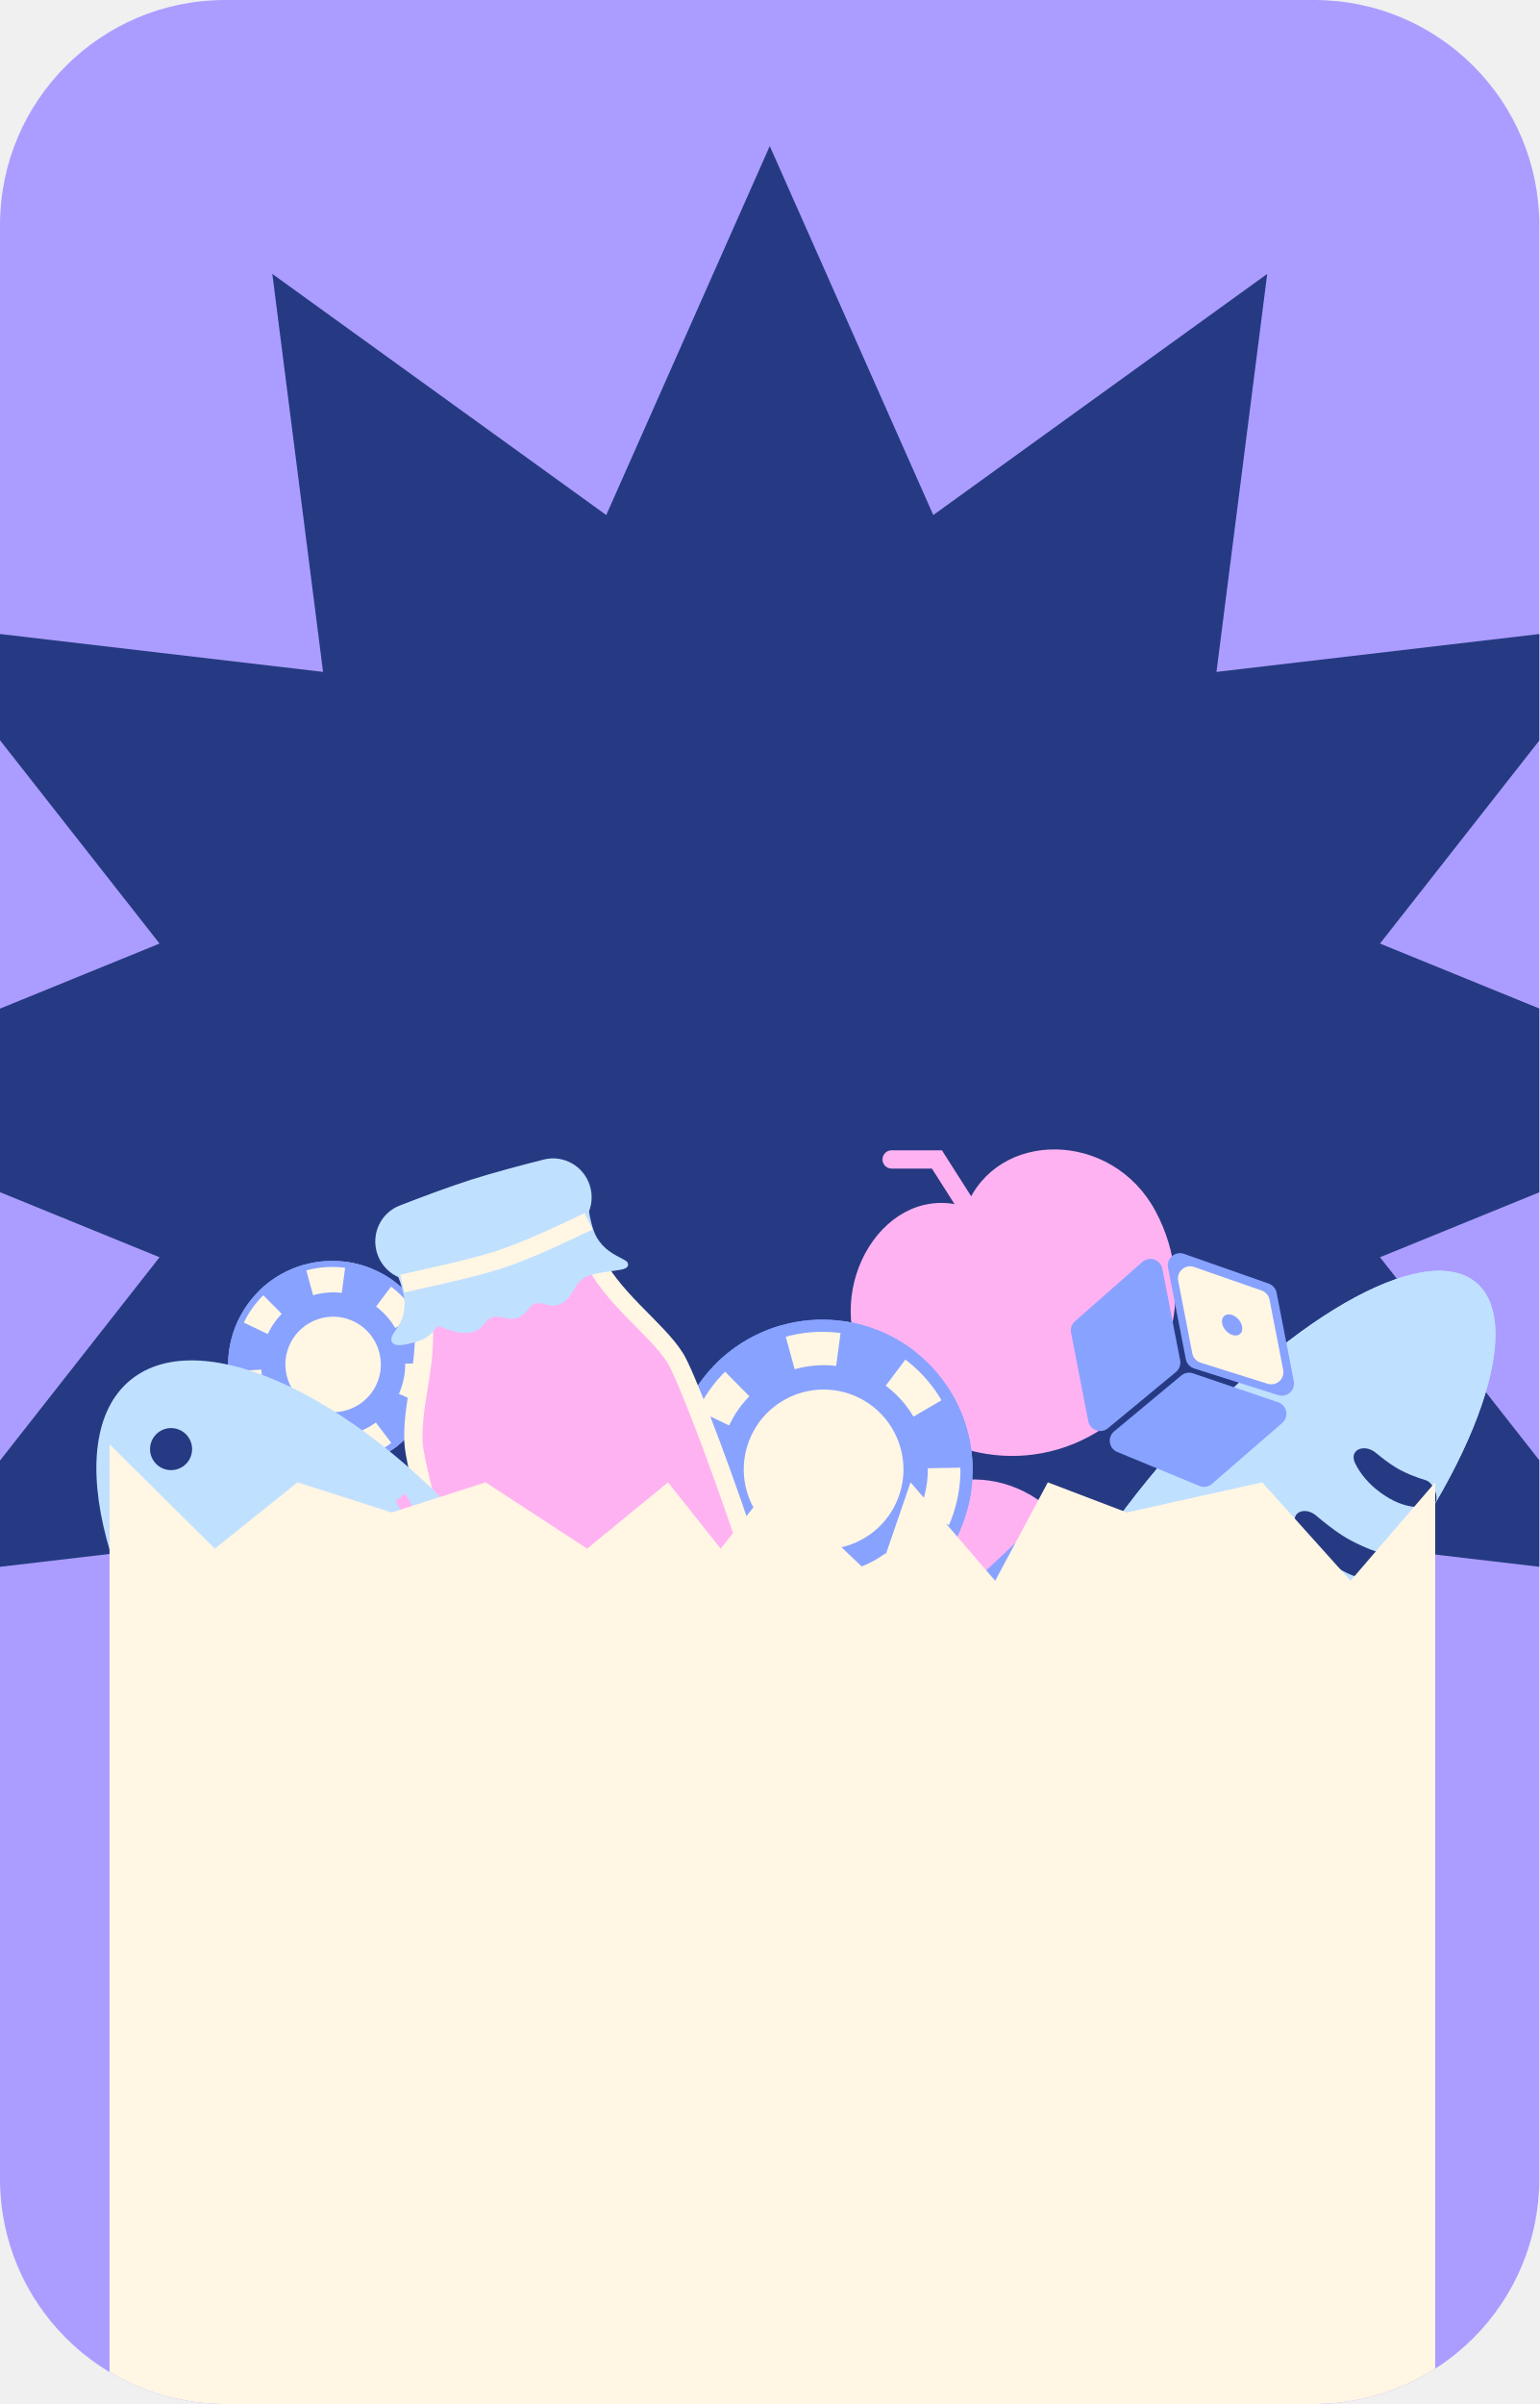
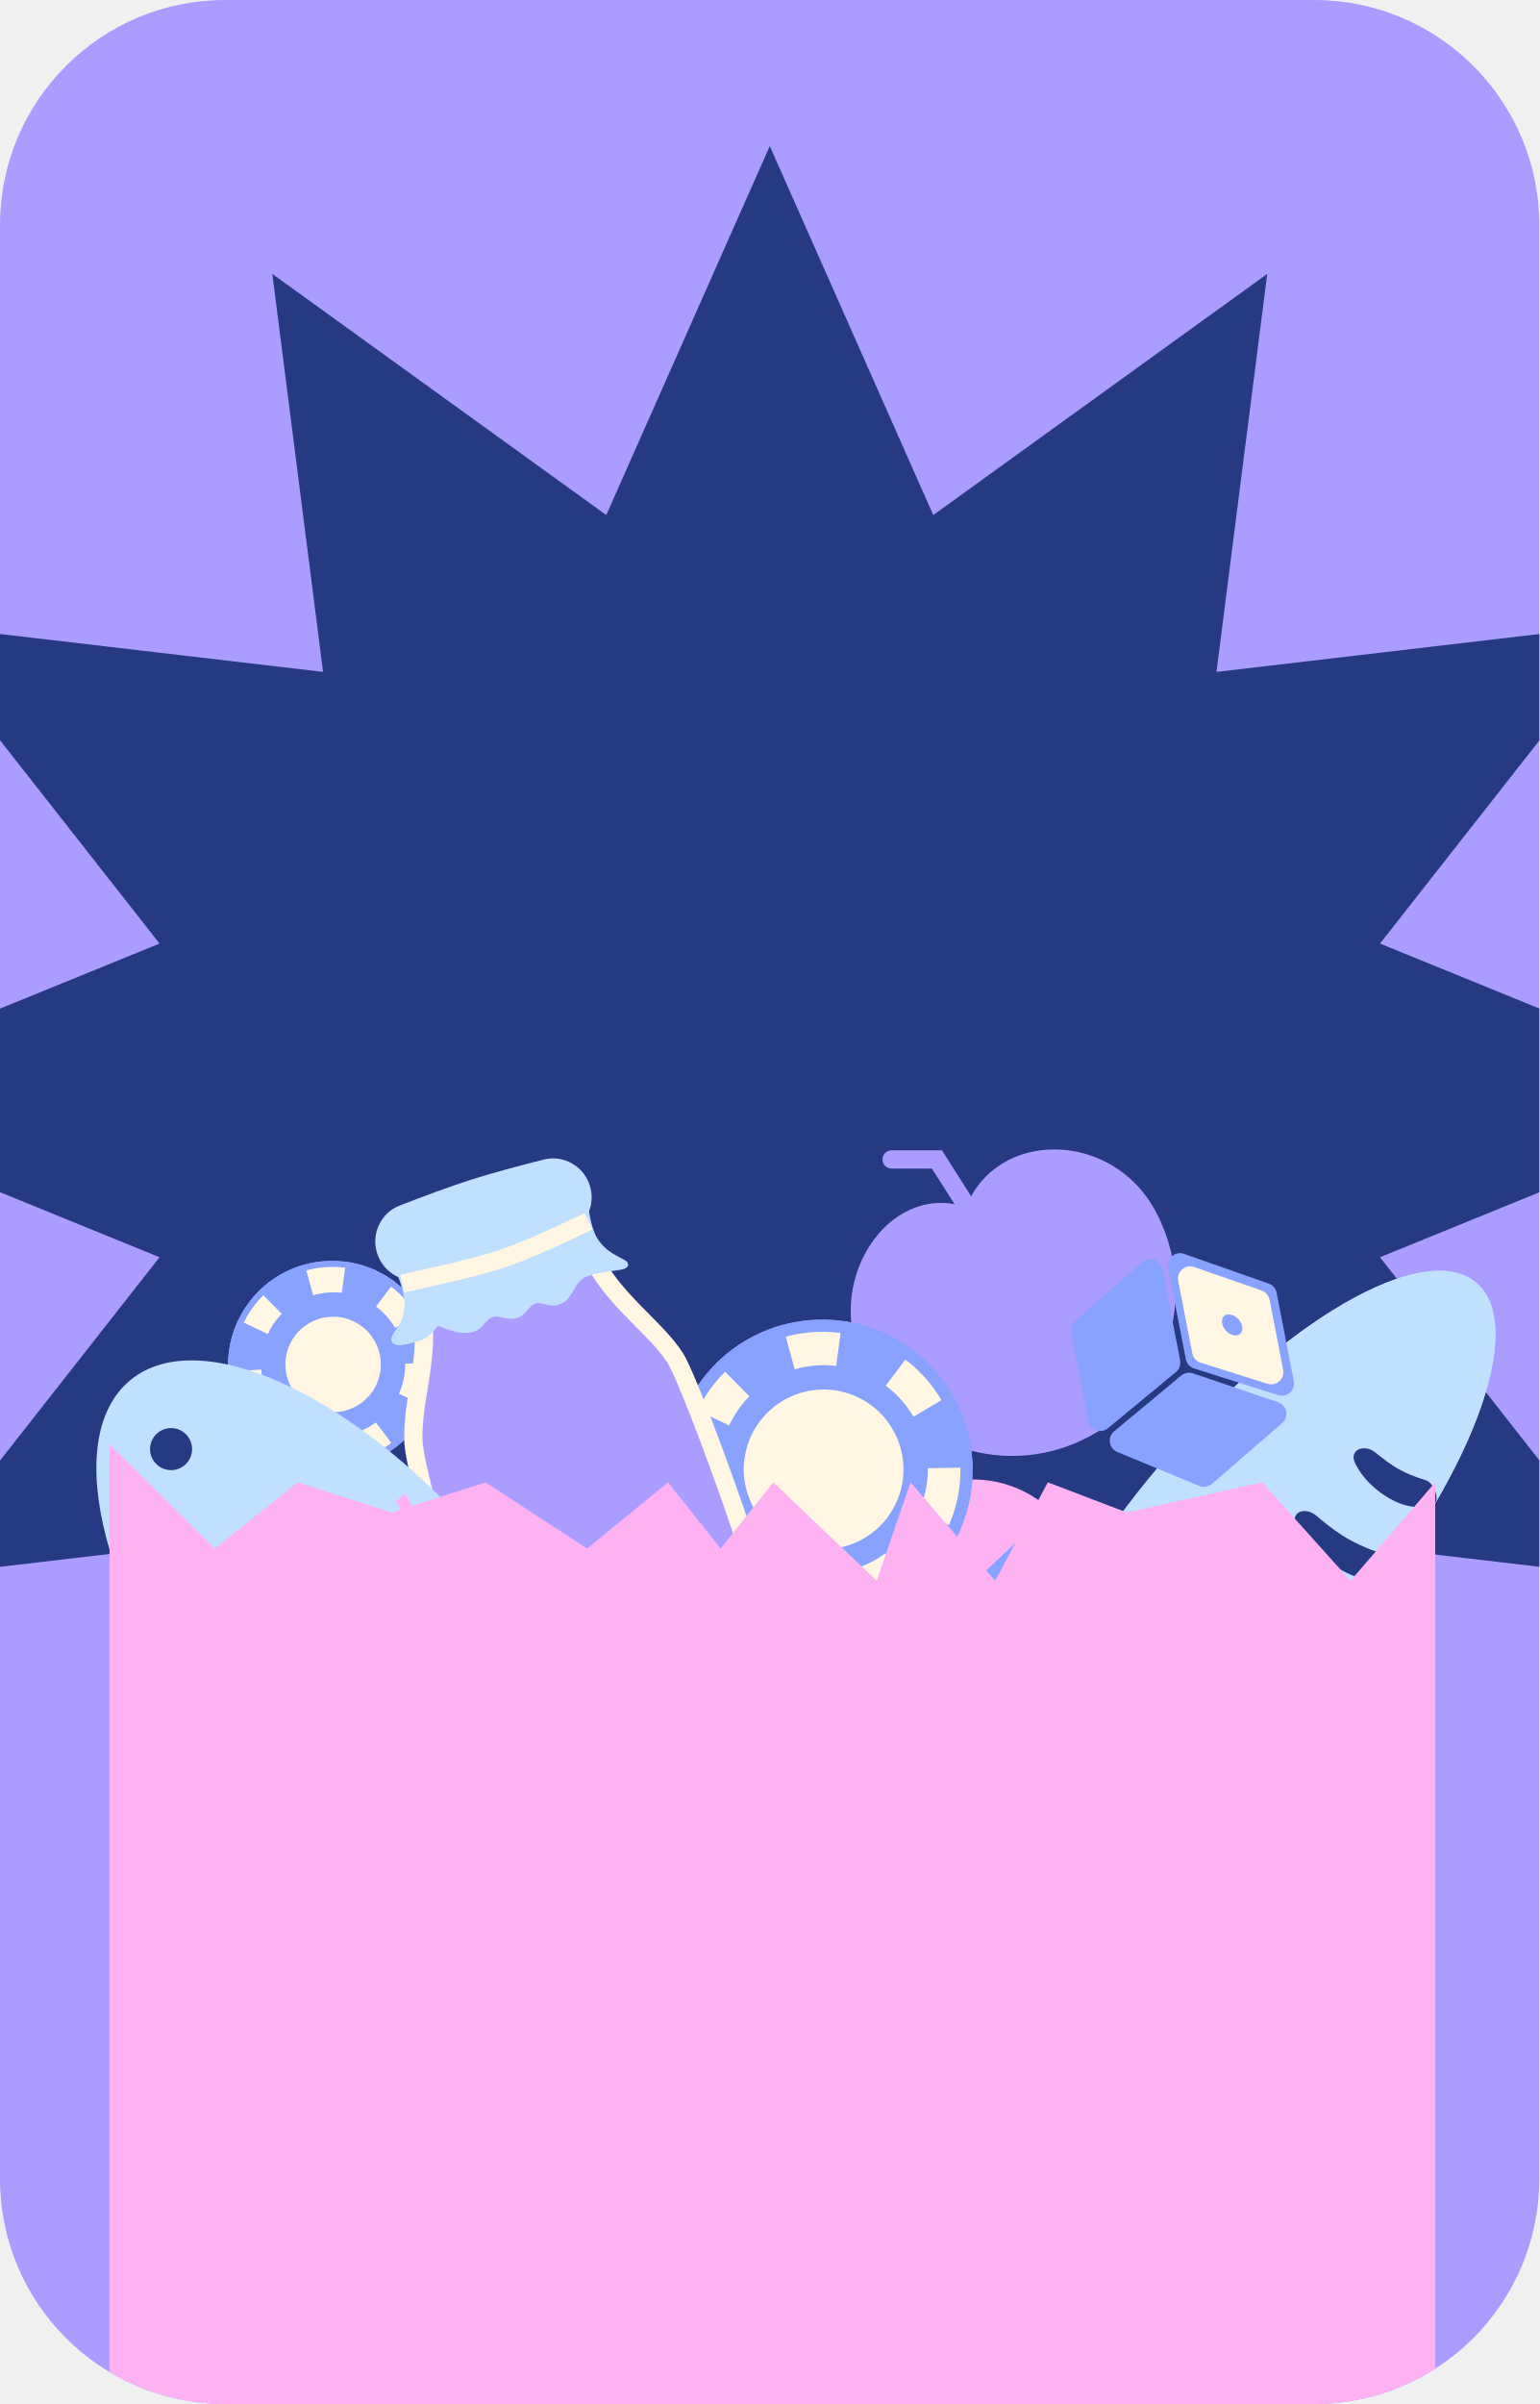
<svg xmlns="http://www.w3.org/2000/svg" width="253" height="395" viewBox="0 0 253 395" fill="none">
  <g clip-path="url(#clip0_335_4636)">
    <rect width="253" height="395" rx="37" fill="#AB9DFF" />
    <path d="M126.52 24L153.394 84.627L208.28 45.008L199.942 110.399L268.132 102.403L226.817 155.036L290.04 180.807L226.817 206.578L268.132 259.21L199.942 251.215L208.28 316.605L153.394 276.986L126.52 337.614L99.645 276.986L44.76 316.605L53.097 251.215L-15.092 259.21L26.223 206.578L-37 180.807L26.223 155.036L-15.092 102.403L53.097 110.399L44.76 45.008L99.645 84.627L126.52 24Z" fill="#253A82" />
    <path d="M145.349 253.025C139.054 250.972 133.309 254.041 129.974 259.336C126.636 264.634 125.776 272.085 129.267 278.604C136.31 291.752 152.525 296.771 165.476 289.834C178.427 282.896 183.232 266.618 176.189 253.47C172.695 246.947 166.34 243.68 160.253 243.59C154.167 243.501 148.39 246.583 145.969 252.733L145.796 253.171L145.349 253.025Z" fill="#FFB2F2" stroke="#FFB2F2" />
    <path d="M146.283 253.508L140.701 244.736H133.258" stroke="#FFB2F2" stroke-width="3" stroke-linecap="round" />
-     <path d="M158.642 198.796C152.347 196.743 146.602 199.812 143.267 205.106C139.929 210.404 139.069 217.856 142.56 224.374C149.603 237.523 165.817 242.542 178.769 235.604C191.72 228.667 196.525 212.389 189.482 199.24C185.988 192.717 179.633 189.45 173.546 189.361C167.46 189.272 161.683 192.354 159.262 198.503L159.089 198.942L158.642 198.796Z" fill="#FFB2F2" stroke="#FFB2F2" />
-     <path d="M159.576 199.279L153.994 190.507H146.551" stroke="#FFB2F2" stroke-width="3" stroke-linecap="round" />
+     <path d="M158.642 198.796C152.347 196.743 146.602 199.812 143.267 205.106C139.929 210.404 139.069 217.856 142.56 224.374C149.603 237.523 165.817 242.542 178.769 235.604C191.72 228.667 196.525 212.389 189.482 199.24C185.988 192.717 179.633 189.45 173.546 189.361C167.46 189.272 161.683 192.354 159.262 198.503L159.089 198.942L158.642 198.796Z" fill="#AB9DFF" stroke="#AB9DFF" />
+     <path d="M159.576 199.279L153.994 190.507H146.551" stroke="#AB9DFF" stroke-width="3" stroke-linecap="round" />
    <circle cx="135.501" cy="241.685" r="16.038" transform="rotate(20.8869 135.501 241.685)" fill="#FFF6E4" stroke="#88A2FF" />
    <circle cx="135.138" cy="241.545" r="24.21" transform="rotate(20.8869 135.138 241.545)" fill="#FFF6E4" stroke="#88A2FF" />
    <circle cx="135.515" cy="241.685" r="14.817" transform="rotate(20.8869 135.515 241.685)" fill="#FFF6E4" stroke="#88A2FF" stroke-width="5" />
    <circle cx="135.144" cy="241.544" r="23.71" transform="rotate(20.8869 135.144 241.544)" fill="#FFF6E4" stroke="#88A2FF" stroke-width="2" />
    <mask id="path-11-inside-1_335_4636" fill="white">
      <path d="M138.42 217.052C142.626 217.615 146.615 219.251 150.005 221.802L145.223 228.155C142.924 226.424 140.218 225.315 137.366 224.933L138.42 217.052Z" />
    </mask>
    <path d="M138.42 217.052C142.626 217.615 146.615 219.251 150.005 221.802L145.223 228.155C142.924 226.424 140.218 225.315 137.366 224.933L138.42 217.052Z" fill="#FFF6E4" stroke="#88A2FF" stroke-width="28" mask="url(#path-11-inside-1_335_4636)" />
    <mask id="path-12-inside-2_335_4636" fill="white">
      <path d="M117.776 223.967C120.795 220.985 124.53 218.83 128.622 217.71L130.721 225.38C127.945 226.139 125.412 227.601 123.365 229.623L117.776 223.967Z" />
    </mask>
    <path d="M117.776 223.967C120.795 220.985 124.53 218.83 128.622 217.71L130.721 225.38C127.945 226.139 125.412 227.601 123.365 229.623L117.776 223.967Z" fill="#FFF6E4" stroke="#88A2FF" stroke-width="28" mask="url(#path-12-inside-2_335_4636)" />
    <mask id="path-13-inside-3_335_4636" fill="white">
      <path d="M110.487 243.17C110.208 238.936 111.024 234.702 112.856 230.875L120.028 234.308C118.785 236.904 118.232 239.775 118.421 242.647L110.487 243.17Z" />
    </mask>
    <path d="M110.487 243.17C110.208 238.936 111.024 234.702 112.856 230.875L120.028 234.308C118.785 236.904 118.232 239.775 118.421 242.647L110.487 243.17Z" fill="#FFF6E4" stroke="#88A2FF" stroke-width="28" mask="url(#path-13-inside-3_335_4636)" />
    <mask id="path-14-inside-4_335_4636" fill="white">
      <path d="M119.442 260.625C116.166 257.929 113.639 254.434 112.105 250.478L119.519 247.604C120.559 250.286 122.273 252.656 124.495 254.485L119.442 260.625Z" />
    </mask>
    <path d="M119.442 260.625C116.166 257.929 113.639 254.434 112.105 250.478L119.519 247.604C120.559 250.286 122.273 252.656 124.495 254.485L119.442 260.625Z" fill="#FFF6E4" stroke="#88A2FF" stroke-width="28" mask="url(#path-14-inside-4_335_4636)" />
    <mask id="path-15-inside-5_335_4636" fill="white">
      <path d="M156.47 229.062C158.613 232.724 159.778 236.876 159.851 241.118L151.9 241.255C151.851 238.378 151.061 235.562 149.608 233.079L156.47 229.062Z" />
    </mask>
    <path d="M156.47 229.062C158.613 232.724 159.778 236.876 159.851 241.118L151.9 241.255C151.851 238.378 151.061 235.562 149.608 233.079L156.47 229.062Z" fill="#FFF6E4" stroke="#88A2FF" stroke-width="28" mask="url(#path-15-inside-5_335_4636)" />
    <mask id="path-16-inside-6_335_4636" fill="white">
      <path d="M141.547 265.411C137.449 266.51 133.137 266.536 129.027 265.486L130.995 257.782C133.783 258.494 136.708 258.477 139.487 257.731L141.547 265.411Z" />
    </mask>
    <path d="M141.547 265.411C137.449 266.51 133.137 266.536 129.027 265.486L130.995 257.782C133.783 258.494 136.708 258.477 139.487 257.731L141.547 265.411Z" fill="#FFF6E4" stroke="#88A2FF" stroke-width="28" mask="url(#path-16-inside-6_335_4636)" />
    <mask id="path-17-inside-7_335_4636" fill="white">
      <path d="M157.811 251.383C156.122 255.275 153.459 258.667 150.079 261.231L145.273 254.896C147.565 253.157 149.372 250.857 150.517 248.217L157.811 251.383Z" />
    </mask>
    <path d="M157.811 251.383C156.122 255.275 153.459 258.667 150.079 261.231L145.273 254.896C147.565 253.157 149.372 250.857 150.517 248.217L157.811 251.383Z" fill="#FFF6E4" stroke="#88A2FF" stroke-width="28" mask="url(#path-17-inside-7_335_4636)" />
    <circle cx="135.371" cy="241.439" r="15.122" transform="rotate(20.8869 135.371 241.439)" stroke="#88A2FF" stroke-width="4" />
    <circle cx="54.84" cy="224.363" r="10.939" transform="rotate(20.8869 54.8396 224.363)" fill="#FFF6E4" stroke="#88A2FF" />
    <circle cx="54.588" cy="224.266" r="16.591" transform="rotate(20.8869 54.5877 224.266)" fill="#FFF6E4" stroke="#88A2FF" />
    <circle cx="54.848" cy="224.363" r="9.477" transform="rotate(20.8869 54.8479 224.363)" fill="#FFF6E4" stroke="#88A2FF" stroke-width="5" />
    <circle cx="54.593" cy="224.266" r="16.591" transform="rotate(20.8869 54.5935 224.266)" fill="#FFF6E4" stroke="#88A2FF" />
    <mask id="path-23-inside-8_335_4636" fill="white">
      <path d="M56.86 207.325C59.768 207.714 62.528 208.846 64.873 210.611L61.565 215.005C59.975 213.808 58.103 213.04 56.13 212.777L56.86 207.325Z" />
    </mask>
    <path d="M56.86 207.325C59.768 207.714 62.528 208.846 64.873 210.611L61.565 215.005C59.975 213.808 58.103 213.04 56.13 212.777L56.86 207.325Z" fill="#FFF6E4" stroke="#88A2FF" stroke-width="28" mask="url(#path-23-inside-8_335_4636)" />
    <mask id="path-24-inside-9_335_4636" fill="white">
      <path d="M42.581 212.108C44.669 210.045 47.252 208.555 50.083 207.78L51.534 213.085C49.614 213.611 47.862 214.621 46.447 216.02L42.581 212.108Z" />
    </mask>
    <path d="M42.581 212.108C44.669 210.045 47.252 208.555 50.083 207.78L51.534 213.085C49.614 213.611 47.862 214.621 46.447 216.02L42.581 212.108Z" fill="#FFF6E4" stroke="#88A2FF" stroke-width="28" mask="url(#path-24-inside-9_335_4636)" />
    <mask id="path-25-inside-10_335_4636" fill="white">
      <path d="M37.539 225.39C37.346 222.462 37.91 219.533 39.178 216.886L44.138 219.261C43.279 221.056 42.896 223.042 43.027 225.028L37.539 225.39Z" />
    </mask>
    <path d="M37.539 225.39C37.346 222.462 37.91 219.533 39.178 216.886L44.138 219.261C43.279 221.056 42.896 223.042 43.027 225.028L37.539 225.39Z" fill="#FFF6E4" stroke="#88A2FF" stroke-width="28" mask="url(#path-25-inside-10_335_4636)" />
    <mask id="path-26-inside-11_335_4636" fill="white">
      <path d="M43.733 237.463C41.467 235.598 39.719 233.181 38.658 230.445L43.786 228.457C44.506 230.313 45.691 231.952 47.228 233.216L43.733 237.463Z" />
    </mask>
    <path d="M43.733 237.463C41.467 235.598 39.719 233.181 38.658 230.445L43.786 228.457C44.506 230.313 45.691 231.952 47.228 233.216L43.733 237.463Z" fill="#FFF6E4" stroke="#88A2FF" stroke-width="28" mask="url(#path-26-inside-11_335_4636)" />
    <mask id="path-27-inside-12_335_4636" fill="white">
      <path d="M69.344 215.632C70.826 218.165 71.632 221.037 71.682 223.971L66.183 224.066C66.149 222.076 65.603 220.128 64.597 218.411L69.344 215.632Z" />
    </mask>
    <path d="M69.344 215.632C70.826 218.165 71.632 221.037 71.682 223.971L66.183 224.066C66.149 222.076 65.603 220.128 64.597 218.411L69.344 215.632Z" fill="#FFF6E4" stroke="#88A2FF" stroke-width="28" mask="url(#path-27-inside-12_335_4636)" />
    <mask id="path-28-inside-13_335_4636" fill="white">
      <path d="M59.023 240.773C56.188 241.534 53.206 241.552 50.362 240.825L51.724 235.497C53.652 235.989 55.675 235.977 57.597 235.462L59.023 240.773Z" />
    </mask>
    <path d="M59.023 240.773C56.188 241.534 53.206 241.552 50.362 240.825L51.724 235.497C53.652 235.989 55.675 235.977 57.597 235.462L59.023 240.773Z" fill="#FFF6E4" stroke="#88A2FF" stroke-width="28" mask="url(#path-28-inside-13_335_4636)" />
    <mask id="path-29-inside-14_335_4636" fill="white">
      <path d="M70.272 231.071C69.103 233.763 67.261 236.109 64.923 237.882L61.599 233.501C63.185 232.298 64.434 230.707 65.227 228.881L70.272 231.071Z" />
    </mask>
    <path d="M70.272 231.071C69.103 233.763 67.261 236.109 64.923 237.882L61.599 233.501C63.185 232.298 64.434 230.707 65.227 228.881L70.272 231.071Z" fill="#FFF6E4" stroke="#88A2FF" stroke-width="28" mask="url(#path-29-inside-14_335_4636)" />
    <circle cx="54.751" cy="224.193" r="9.843" transform="rotate(20.8869 54.7506 224.193)" stroke="#88A2FF" stroke-width="4" />
    <ellipse cx="206.042" cy="253.966" rx="56.624" ry="20.295" transform="rotate(130.27 206.042 253.966)" fill="#C0E0FF" />
    <ellipse cx="206.042" cy="253.966" rx="56.624" ry="20.295" transform="rotate(130.27 206.042 253.966)" fill="#C0E0FF" />
    <path d="M229.314 241.055C230.748 241.951 232.671 242.724 234.391 243.234C235.536 243.573 236.602 246.035 235.873 246.98C235.691 247.215 235.43 247.378 235.139 247.437C233.789 247.71 230.883 248.145 226.946 245.283C224.907 243.802 223.55 242.102 222.726 240.411C221.655 238.21 224.235 237.144 226.12 238.705C227.158 239.564 228.26 240.397 229.314 241.055Z" fill="#253A82" />
    <path d="M197.381 280.502C198.437 281.118 199.835 281.617 201.171 281.95C202.222 282.212 203.363 284.675 202.694 285.527C202.557 285.702 202.368 285.83 202.155 285.894C200.959 286.256 198.262 286.998 194.89 284.626C193.251 283.473 192.195 282.079 191.587 280.642C190.662 278.456 193.348 277.532 195.213 279C195.924 279.559 196.662 280.082 197.381 280.502Z" fill="#253A82" />
    <path d="M220.504 252.211C222.332 253.407 224.801 254.495 226.875 255.189C228.085 255.594 229.08 258.017 228.308 259.032C228.083 259.329 227.747 259.524 227.378 259.567C225.878 259.74 222.75 259.884 218.259 256.544C215.821 254.731 214.156 252.733 213.109 250.8C211.906 248.581 214.402 247.402 216.329 249.033C217.677 250.175 219.134 251.315 220.504 252.211Z" fill="#253A82" />
    <path d="M212.633 261.502C214.461 262.698 216.93 263.786 219.004 264.48C220.213 264.885 221.209 267.308 220.437 268.323C220.212 268.62 219.876 268.815 219.507 268.858C218.007 269.031 214.879 269.175 210.388 265.835C207.95 264.022 206.285 262.024 205.238 260.091C204.035 257.872 206.531 256.693 208.458 258.324C209.806 259.466 211.263 260.606 212.633 261.502Z" fill="#253A82" />
    <path d="M205.903 271.763C207.146 272.516 208.803 273.147 210.335 273.566C211.437 273.868 212.541 276.336 211.839 277.238C211.68 277.443 211.456 277.589 211.204 277.652C209.931 277.971 207.131 278.558 203.474 275.939C201.635 274.622 200.429 273.074 199.715 271.509C198.714 269.316 201.344 268.316 203.216 269.834C204.092 270.546 205.014 271.224 205.903 271.763Z" fill="#253A82" />
    <path d="M84.858 293.558C84.858 293.558 96.834 284.664 105.496 281.864C114.313 279.014 129.497 279.306 129.497 279.306" stroke="#FFF6E4" stroke-width="4" />
-     <path d="M67.952 236.866C67.682 229.805 70.697 223.363 69.344 214.981L97.165 206.098C100.313 213.193 107.857 218.17 110.983 223.127C114.11 228.085 131.51 276.37 128.999 279.554C126.488 282.738 117.72 288.615 109.171 291.364C100.546 294.137 88.654 294.103 85.968 293.293C83.282 292.483 68.222 243.927 67.952 236.866Z" fill="#FFB2F2" stroke="#FFF6E4" stroke-width="3" />
+     <path d="M67.952 236.866C67.682 229.805 70.697 223.363 69.344 214.981L97.165 206.098C100.313 213.193 107.857 218.17 110.983 223.127C114.11 228.085 131.51 276.37 128.999 279.554C126.488 282.738 117.72 288.615 109.171 291.364C100.546 294.137 88.654 294.103 85.968 293.293C83.282 292.483 68.222 243.927 67.952 236.866Z" fill="#AB9DFF" stroke="#FFF6E4" stroke-width="3" />
    <path d="M66.991 214.34C67.074 212.607 66.067 209.994 66.067 209.994L96.397 199.615C96.397 199.615 96.826 202.212 97.675 203.615C98.901 205.644 100.435 206.446 102.38 207.45C104.324 208.453 97.956 208.094 95.641 209.601C93.667 210.887 93.746 213.375 91.462 213.952C90.11 214.294 89.237 213.302 87.9 213.697C86.486 214.115 86.322 215.536 84.934 216.036C83.394 216.592 82.282 215.427 80.741 215.983C79.353 216.483 79.164 217.824 77.775 218.322C75.558 219.118 71.848 217.198 71.848 217.198C71.848 217.198 70.5 219.184 69.16 219.68C67.672 220.232 63.685 221.428 65.11 219.349C66.535 217.27 66.891 216.427 66.991 214.34Z" fill="#C0E0FF" stroke="#C0E0FF" stroke-linecap="round" />
    <path d="M77.537 194.327C81.111 193.186 85.815 191.94 89.481 191.012C92.474 190.255 95.521 191.978 96.463 194.928C97.459 198.05 95.736 201.388 92.615 202.385L69.918 209.631C66.797 210.628 63.459 208.906 62.462 205.784C61.52 202.834 63.004 199.664 65.881 198.547C69.407 197.178 73.962 195.469 77.537 194.327Z" fill="#C0E0FF" stroke="#C0E0FF" />
    <path d="M66.125 210.904C68.859 210.263 77.112 208.556 81.832 207.049C86.675 205.503 93.31 202.302 96.733 200.667" stroke="#FFF6E4" stroke-width="3" />
    <path d="M208.528 210.907L194.606 206.02C193.149 205.509 191.686 206.773 191.981 208.289L194.905 223.329C195.045 224.048 195.566 224.633 196.265 224.854L210.087 229.232C211.534 229.691 212.944 228.434 212.654 226.944L209.829 212.412C209.693 211.715 209.198 211.142 208.528 210.907Z" fill="#88A2FF" />
    <path d="M207.36 212.044L196.27 208.18C194.813 207.672 193.355 208.936 193.649 210.45L195.968 222.378C196.108 223.098 196.632 223.684 197.332 223.904L208.343 227.365C209.789 227.819 211.195 226.563 210.906 225.075L208.665 213.551C208.529 212.852 208.032 212.278 207.36 212.044Z" fill="#FFF6E4" />
    <path d="M176.684 217.098L187.76 207.352C188.92 206.331 190.75 206.955 191.044 208.471L193.969 223.511C194.108 224.23 193.844 224.968 193.28 225.435L182.105 234.673C180.935 235.64 179.157 235.003 178.867 233.513L176.042 218.981C175.906 218.284 176.15 217.567 176.684 217.098Z" fill="#88A2FF" />
    <path d="M196.077 225.653L210.074 230.404C211.537 230.901 211.908 232.798 210.74 233.81L199.196 243.812C198.624 244.308 197.821 244.438 197.122 244.149L183.634 238.573C182.242 237.998 181.962 236.15 183.119 235.187L194.156 226.009C194.691 225.564 195.418 225.43 196.077 225.653Z" fill="#88A2FF" />
    <ellipse cx="202.517" cy="217.702" rx="1.389" ry="1.97" transform="rotate(138.187 202.517 217.702)" fill="#88A2FF" />
    <path d="M181.07 278.555L188.547 270.729C189.614 269.612 189.066 267.759 187.563 267.402L176.6 264.8C175.888 264.63 175.14 264.864 174.651 265.409L167.543 273.322C166.529 274.451 167.092 276.254 168.569 276.604L179.162 279.119C179.853 279.283 180.579 279.068 181.07 278.555Z" fill="#88A2FF" />
    <path d="M176.447 277.359L176.682 277.415C178.635 277.879 180.688 277.269 182.071 275.815C185.07 272.662 183.52 267.445 179.287 266.44L179.052 266.384C177.039 265.906 174.925 266.57 173.546 268.112C170.697 271.298 172.289 276.372 176.447 277.359Z" fill="#FFF6E4" />
    <path d="M186.951 253.78L190.113 264.131C190.565 265.608 189.242 267.018 187.739 266.661L176.776 264.059C176.063 263.889 175.5 263.344 175.308 262.638L172.515 252.375C172.116 250.91 173.43 249.553 174.907 249.904L185.5 252.418C186.191 252.582 186.743 253.1 186.951 253.78Z" fill="#88A2FF" />
    <path d="M174.138 264.997L166.723 272.919C165.668 274.046 163.786 273.602 163.346 272.122L160.15 261.365C159.934 260.64 160.147 259.855 160.698 259.337L168.511 252.006C169.608 250.975 171.408 251.482 171.807 252.933L174.606 263.1C174.791 263.771 174.613 264.489 174.138 264.997Z" fill="#88A2FF" />
    <ellipse cx="177.95" cy="272.122" rx="1.107" ry="1.571" transform="rotate(-107.456 177.95 272.122)" fill="#88A2FF" />
    <ellipse cx="165.598" cy="270.035" rx="1.107" ry="1.571" transform="rotate(-167.403 165.598 270.035)" fill="#FFF6E4" />
    <ellipse cx="60.343" cy="27.758" rx="60.343" ry="27.758" transform="matrix(0.636747 0.771073 0.771073 -0.636747 0.000976562 244.459)" fill="#C0E0FF" />
    <circle cx="3.456" cy="3.456" r="3.456" transform="matrix(0.636747 0.771073 0.771073 -0.636747 23.252 237.638)" fill="#253A82" />
    <path d="M31.939 274.004C32.865 275.126 34.199 275.834 35.648 275.972C37.096 276.11 38.54 275.667 39.662 274.741C40.783 273.814 41.491 272.48 41.63 271.032C41.768 269.584 41.325 268.14 40.398 267.018" stroke="#FFB2F2" stroke-width="2" />
    <path d="M40.4 267.018C41.326 268.14 42.66 268.848 44.108 268.986C45.557 269.124 47.001 268.681 48.123 267.755C49.244 266.829 49.952 265.494 50.09 264.046C50.229 262.598 49.786 261.154 48.859 260.032" stroke="#FFB2F2" stroke-width="2" />
    <path d="M48.858 260.032C49.785 261.154 51.119 261.861 52.567 262C54.016 262.138 55.46 261.695 56.581 260.769C57.703 259.842 58.411 258.508 58.549 257.06C58.688 255.611 58.245 254.167 57.318 253.046" stroke="#FFB2F2" stroke-width="2" />
    <path d="M57.318 253.046C58.244 254.168 59.578 254.876 61.026 255.014C62.475 255.152 63.919 254.709 65.04 253.783C66.162 252.856 66.87 251.522 67.008 250.074C67.147 248.626 66.704 247.182 65.777 246.06" stroke="#FFB2F2" stroke-width="2" />
    <path d="M50.382 296.338C51.308 297.46 52.642 298.168 54.091 298.306C55.539 298.444 56.983 298.001 58.105 297.075C59.227 296.148 59.935 294.814 60.073 293.366C60.211 291.918 59.768 290.474 58.842 289.352" stroke="#FFB2F2" stroke-width="2" />
    <path d="M58.841 289.352C59.767 290.474 61.102 291.182 62.55 291.32C63.998 291.458 65.442 291.015 66.564 290.089C67.686 289.162 68.394 287.828 68.532 286.38C68.67 284.931 68.227 283.488 67.301 282.366" stroke="#FFB2F2" stroke-width="2" />
    <path d="M67.302 282.366C68.228 283.488 69.562 284.195 71.011 284.334C72.459 284.472 73.903 284.029 75.025 283.103C76.147 282.176 76.855 280.842 76.993 279.394C77.131 277.945 76.688 276.501 75.762 275.38" stroke="#FFB2F2" stroke-width="2" />
    <path d="M75.761 275.38C76.687 276.501 78.021 277.209 79.47 277.348C80.918 277.486 82.362 277.043 83.484 276.117C84.606 275.19 85.314 273.856 85.452 272.408C85.59 270.959 85.147 269.515 84.221 268.394" stroke="#FFB2F2" stroke-width="2" />
    <path d="M41.161 285.171C42.088 286.293 43.422 287.001 44.87 287.139C46.319 287.277 47.762 286.834 48.884 285.908C50.006 284.981 50.714 283.647 50.852 282.199C50.99 280.751 50.547 279.307 49.621 278.185" stroke="#FFB2F2" stroke-width="2" />
    <path d="M49.62 278.185C50.547 279.307 51.881 280.015 53.329 280.153C54.777 280.291 56.221 279.848 57.343 278.922C58.465 277.995 59.173 276.661 59.311 275.213C59.449 273.764 59.007 272.321 58.08 271.199" stroke="#FFB2F2" stroke-width="2" />
    <path d="M58.081 271.199C59.008 272.321 60.342 273.028 61.79 273.167C63.238 273.305 64.682 272.862 65.804 271.936C66.926 271.009 67.634 269.675 67.772 268.227C67.91 266.778 67.467 265.334 66.541 264.213" stroke="#FFB2F2" stroke-width="2" />
    <path d="M67.908 265.949C69.057 266.821 71.659 268.348 74.202 269.33C75.475 269.822 76.665 270.151 77.614 270.218C78.603 270.289 79.04 270.064 79.219 269.828C79.439 269.539 79.568 268.892 79.342 267.746C79.128 266.659 78.64 265.363 77.995 264.047C77.353 262.738 76.577 261.45 75.817 260.381C75.042 259.291 74.334 258.501 73.843 258.129C71.868 256.63 68.895 257.066 67.224 259.268C65.553 261.47 65.933 264.45 67.908 265.949Z" fill="#C0E0FF" stroke="#FFB2F2" stroke-width="2" />
-     <path d="M18 237.292V496H235.889V243.562L221.981 259.731L207.455 243.562L185.203 248.512L172.222 243.562L163.569 259.731L149.661 243.562L144.098 259.731L127.099 243.562L118.445 254.452L109.792 243.562L96.502 254.452L79.812 243.562L64.359 248.512L48.906 243.562L35.307 254.452L18 237.292Z" fill="#FFF6E4" />
+     <path d="M18 237.292V496H235.889V243.562L221.981 259.731L207.455 243.562L185.203 248.512L172.222 243.562L163.569 259.731L149.661 243.562L144.098 259.731L127.099 243.562L118.445 254.452L109.792 243.562L96.502 254.452L79.812 243.562L64.359 248.512L48.906 243.562L35.307 254.452L18 237.292Z" fill="#FFB2F2" />
  </g>
  <defs>
    <clipPath id="clip0_335_4636">
      <rect width="253" height="395" rx="37" fill="white" />
    </clipPath>
  </defs>
</svg>
